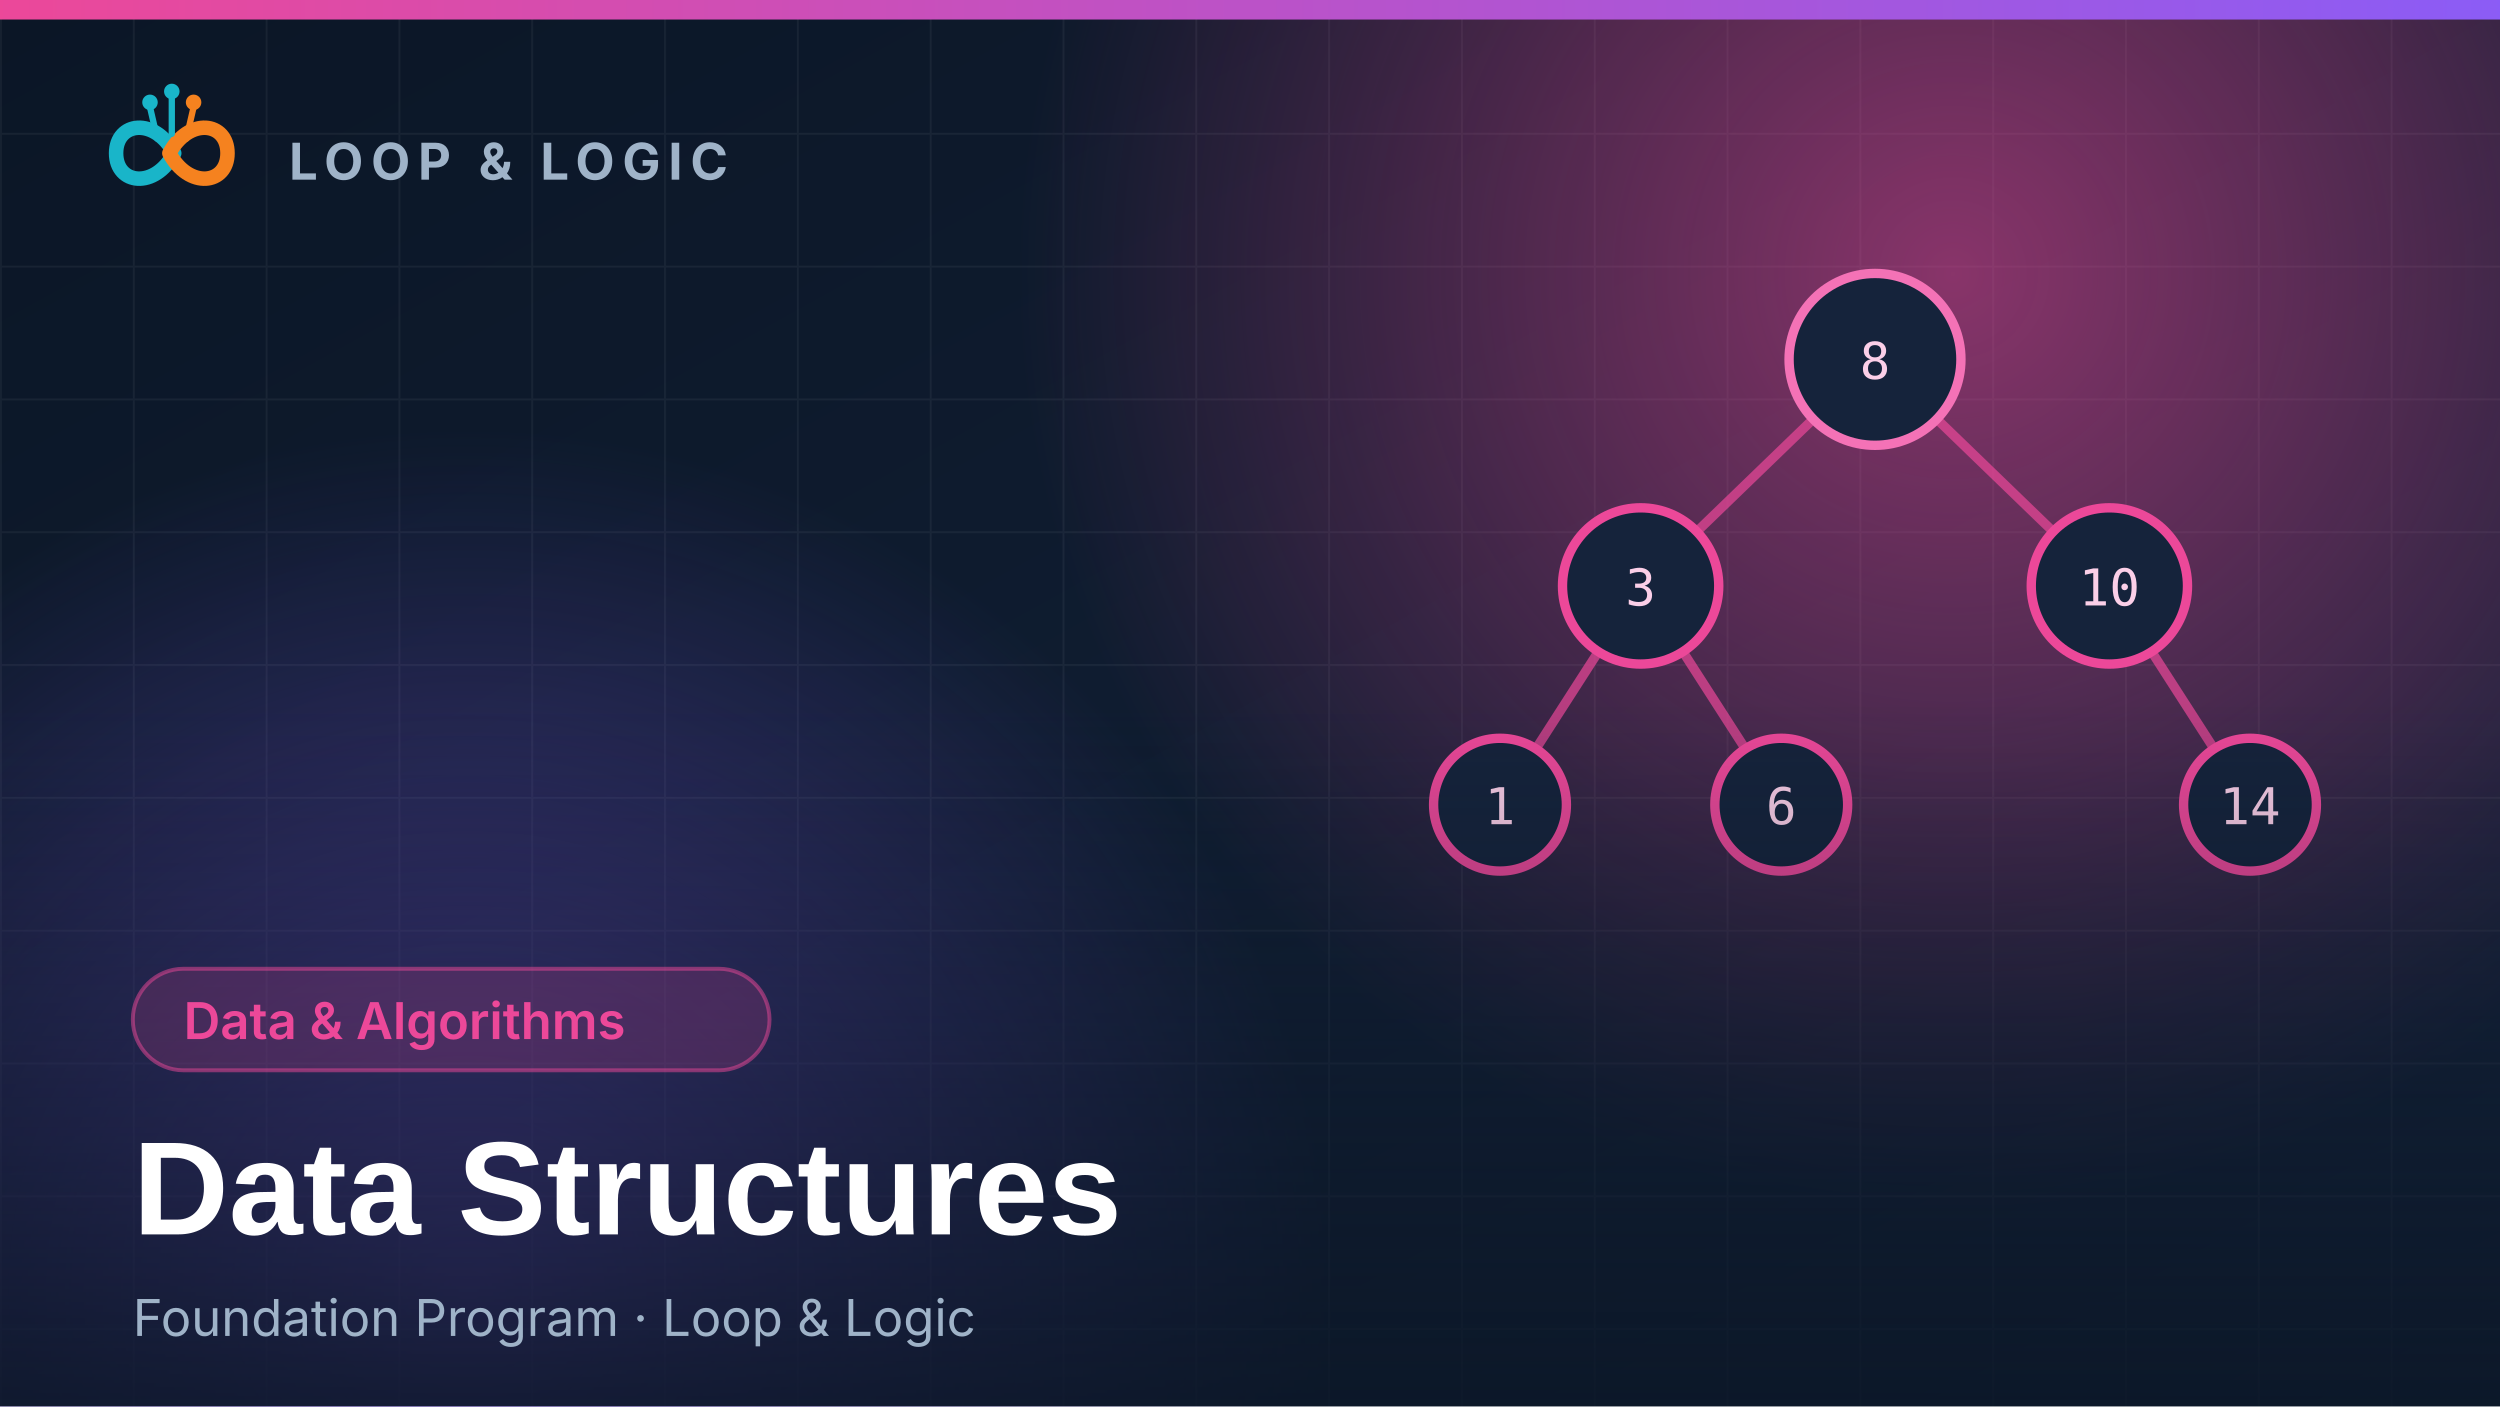
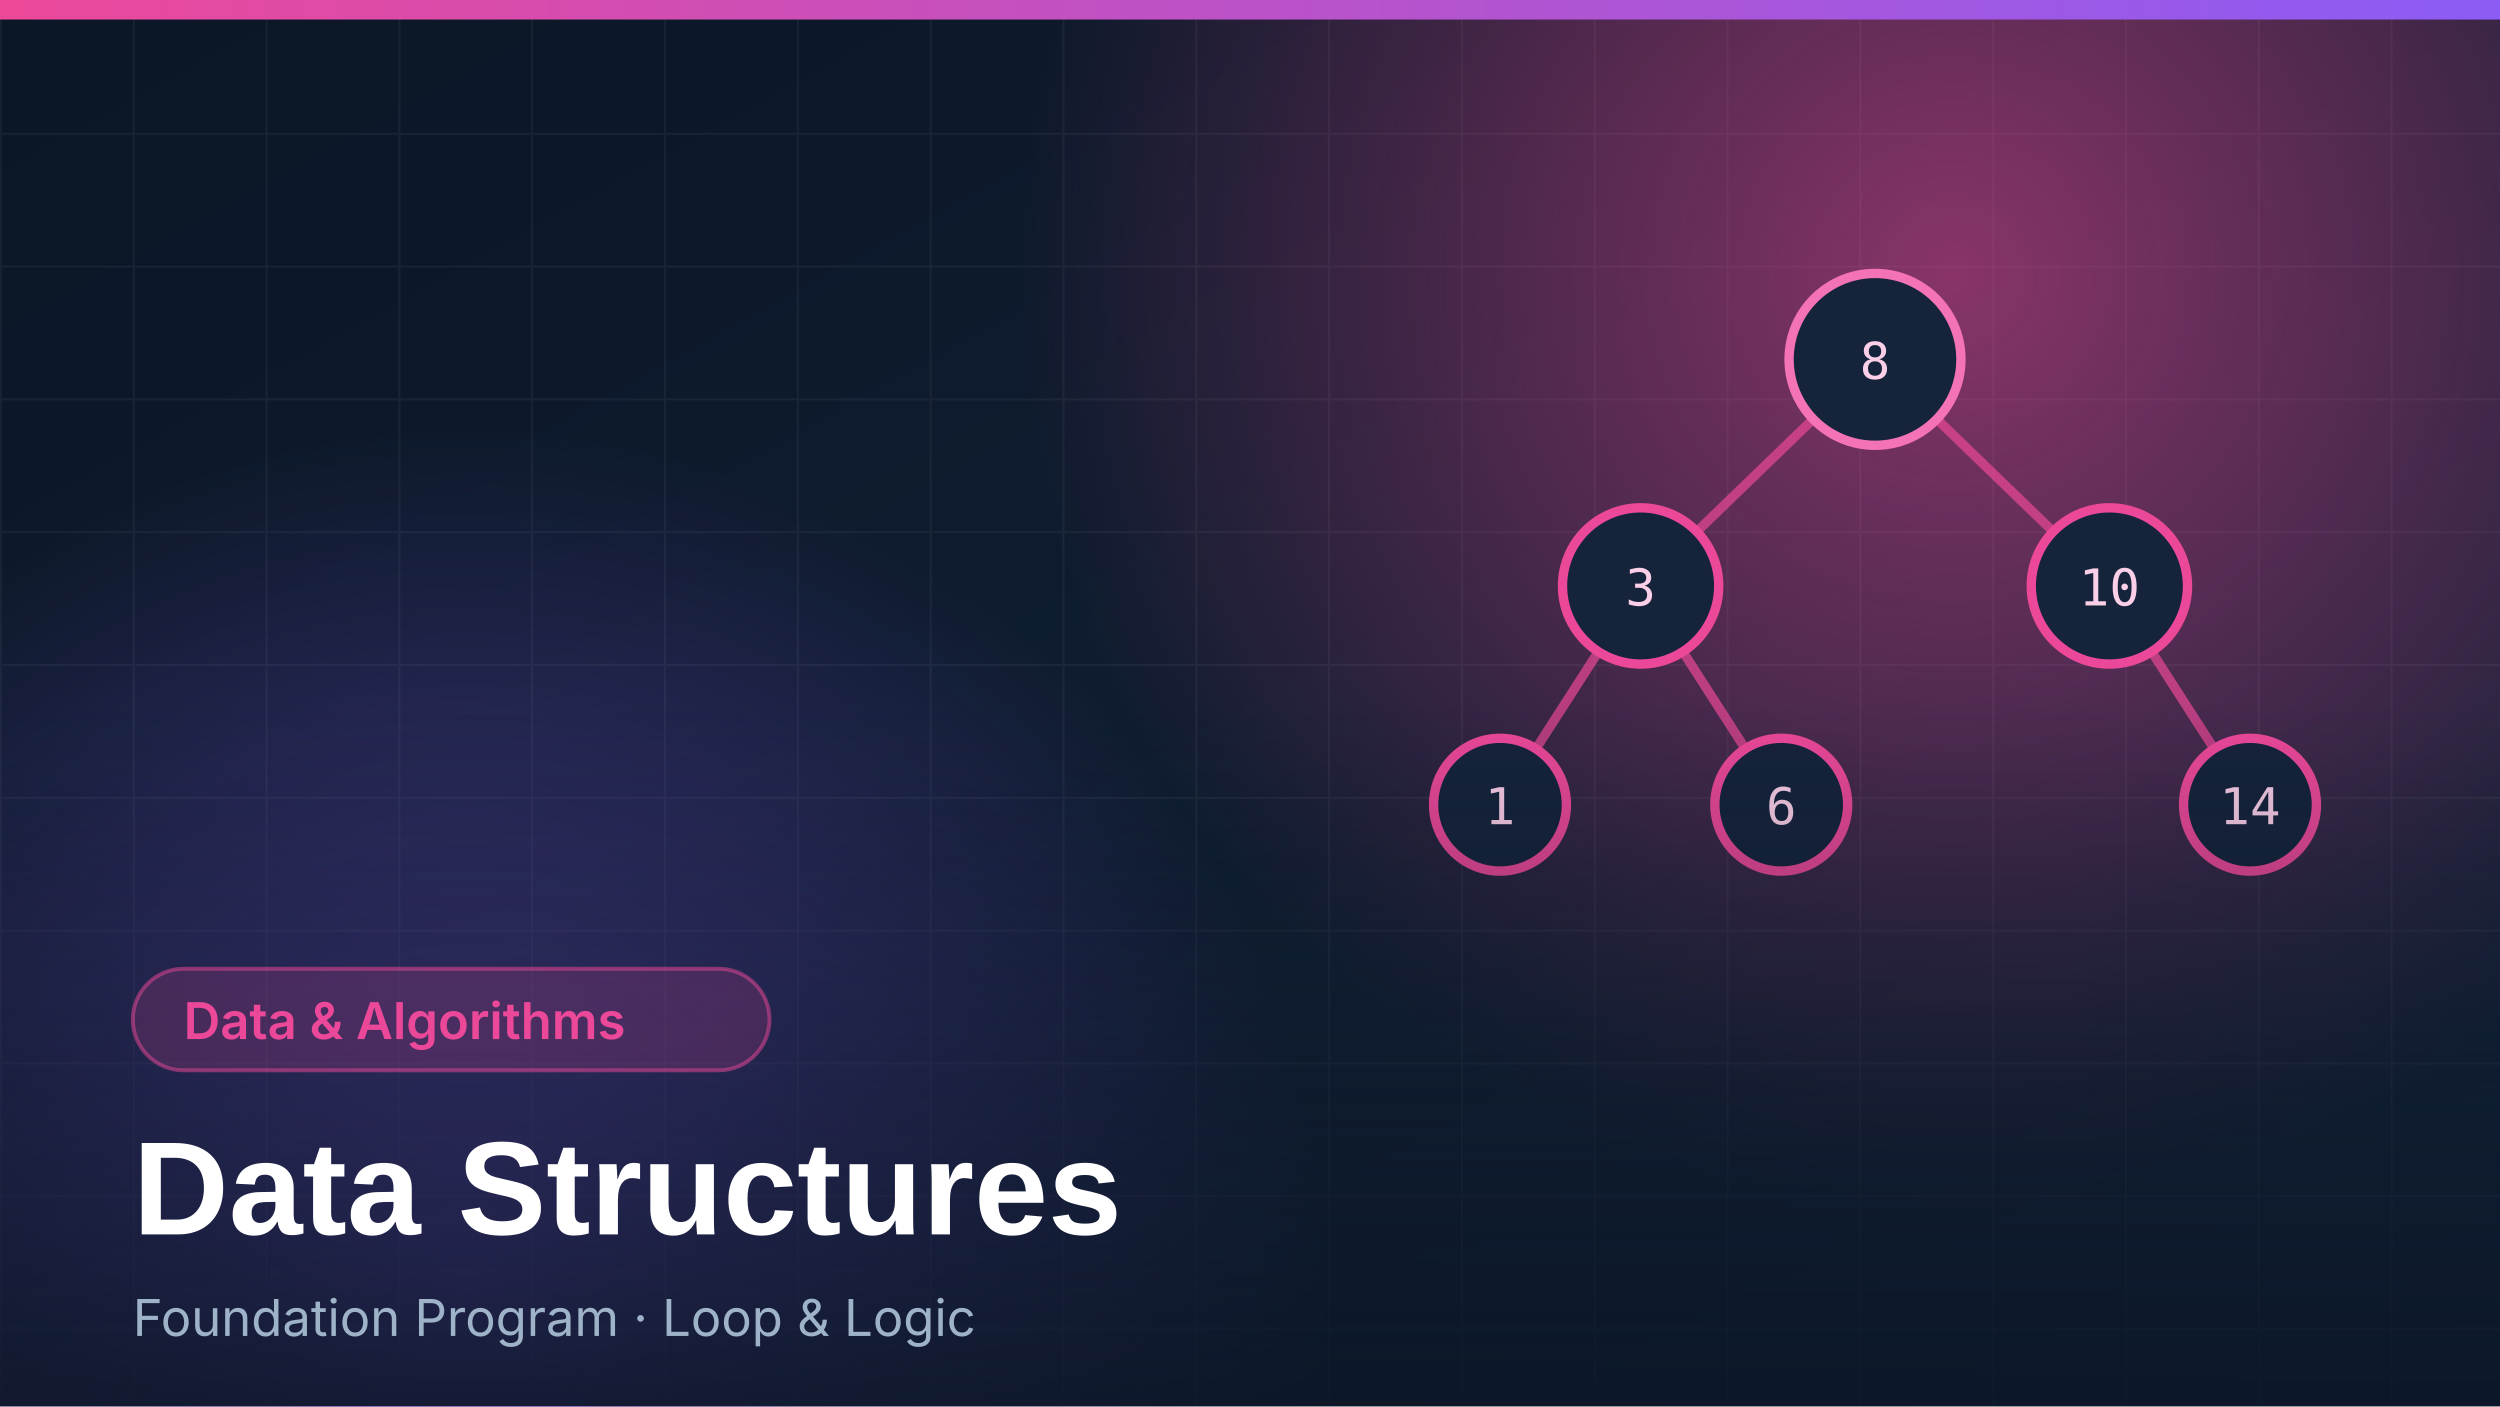
<svg xmlns="http://www.w3.org/2000/svg" width="640" height="360" viewBox="0 0 640 360" role="img" aria-label="Data Structures">
  <defs>
    <linearGradient id="bg" x1="0" y1="0" x2="1" y2="1">
      <stop offset="0" stop-color="#0B1626" />
      <stop offset="1" stop-color="#13233B" />
    </linearGradient>
    <radialGradient id="gA" cx="50%" cy="50%" r="50%">
      <stop offset="0" stop-color="#EC4899" stop-opacity="0.55" />
      <stop offset="1" stop-color="#EC4899" stop-opacity="0" />
    </radialGradient>
    <radialGradient id="gB" cx="50%" cy="50%" r="50%">
      <stop offset="0" stop-color="#8B5CF6" stop-opacity="0.5" />
      <stop offset="1" stop-color="#8B5CF6" stop-opacity="0" />
    </radialGradient>
    <linearGradient id="acc" x1="0" y1="0" x2="1" y2="0">
      <stop offset="0" stop-color="#EC4899" />
      <stop offset="1" stop-color="#8B5CF6" />
    </linearGradient>
    <pattern id="grid" width="34" height="34" patternUnits="userSpaceOnUse">
      <path d="M34 0H0V34" fill="none" stroke="#ffffff" stroke-opacity="0.05" stroke-width="1" />
    </pattern>
    <linearGradient id="fade" x1="0" y1="0" x2="0" y2="1">
      <stop offset="0" stop-color="#0B1626" stop-opacity="0" />
      <stop offset="1" stop-color="#0B1626" stop-opacity="0.85" />
    </linearGradient>
  </defs>
  <rect width="640" height="360" fill="url(#bg)" />
  <rect width="640" height="360" fill="url(#grid)" />
  <circle cx="500" cy="70" r="240" fill="url(#gA)" />
  <circle cx="120" cy="330" r="220" fill="url(#gB)" />
  <rect x="0" y="0" width="640" height="5" fill="url(#acc)" />
  <g stroke="#EC4899" stroke-width="2.4" fill="#15233B">
    <line x1="480" y1="92" x2="420" y2="150" stroke-opacity="0.7" />
    <line x1="480" y1="92" x2="540" y2="150" stroke-opacity="0.7" />
    <line x1="420" y1="150" x2="384" y2="206" stroke-opacity="0.7" />
    <line x1="420" y1="150" x2="456" y2="206" stroke-opacity="0.7" />
    <line x1="540" y1="150" x2="576" y2="206" stroke-opacity="0.7" />
    <circle cx="480" cy="92" r="22" stroke="#F472B6" />
    <circle cx="420" cy="150" r="20" />
    <circle cx="540" cy="150" r="20" />
    <circle cx="384" cy="206" r="17" />
    <circle cx="456" cy="206" r="17" />
    <circle cx="576" cy="206" r="17" />
  </g>
  <g font-family="monospace" font-size="13" fill="#FBCFE8" text-anchor="middle">
    <text x="480" y="97">8</text>
    <text x="420" y="155">3</text>
    <text x="540" y="155">10</text>
    <text x="384" y="211">1</text>
    <text x="456" y="211">6</text>
    <text x="576" y="211">14</text>
  </g>
  <rect x="0" y="180" width="640" height="180" fill="url(#fade)" />
-   <g transform="translate(26,20) scale(0.62)">
-     <g fill="none" stroke-linecap="round" stroke-linejoin="round">
-       <path d="M30 31 C 22 16, 6 18, 6 31 C 6 44, 22 46, 30 31" stroke="#19B5C9" stroke-width="6" />
-       <path d="M28 31 C 36 16, 52 18, 52 31 C 52 44, 36 46, 28 31" stroke="#F5821F" stroke-width="6" />
-       <path d="M23 25 L20 12" stroke="#19B5C9" stroke-width="2.6" />
-       <path d="M29 23 L29 7" stroke="#19B5C9" stroke-width="2.6" />
-       <path d="M35 25 L38 12" stroke="#F5821F" stroke-width="2.6" />
-     </g>
-     <circle cx="20" cy="10" r="3.2" fill="#19B5C9" />
-     <circle cx="29" cy="5.5" r="3.2" fill="#19B5C9" />
-     <circle cx="38" cy="10" r="3.2" fill="#F5821F" />
-   </g>
-   <text x="74" y="46" font-family="Inter, Arial, sans-serif" font-size="13" font-weight="700" letter-spacing="2" fill="#9FB3C8">LOOP &amp; LOGIC</text>
  <g transform="translate(34,248)">
    <rect x="0" y="0" rx="13" ry="13" width="163" height="26" fill="#EC4899" fill-opacity="0.18" stroke="#EC4899" stroke-opacity="0.5" />
    <text x="13" y="18" font-family="Inter, Arial, sans-serif" font-size="13" font-weight="600" fill="#EC4899">Data &amp; Algorithms</text>
  </g>
  <text x="34" y="316" font-family="Poppins, Arial, sans-serif" font-size="34" font-weight="800" fill="#FFFFFF">Data Structures</text>
  <text x="34" y="342" font-family="Inter, Arial, sans-serif" font-size="13" fill="#9FB3C8">Foundation Program · Loop &amp; Logic</text>
</svg>
